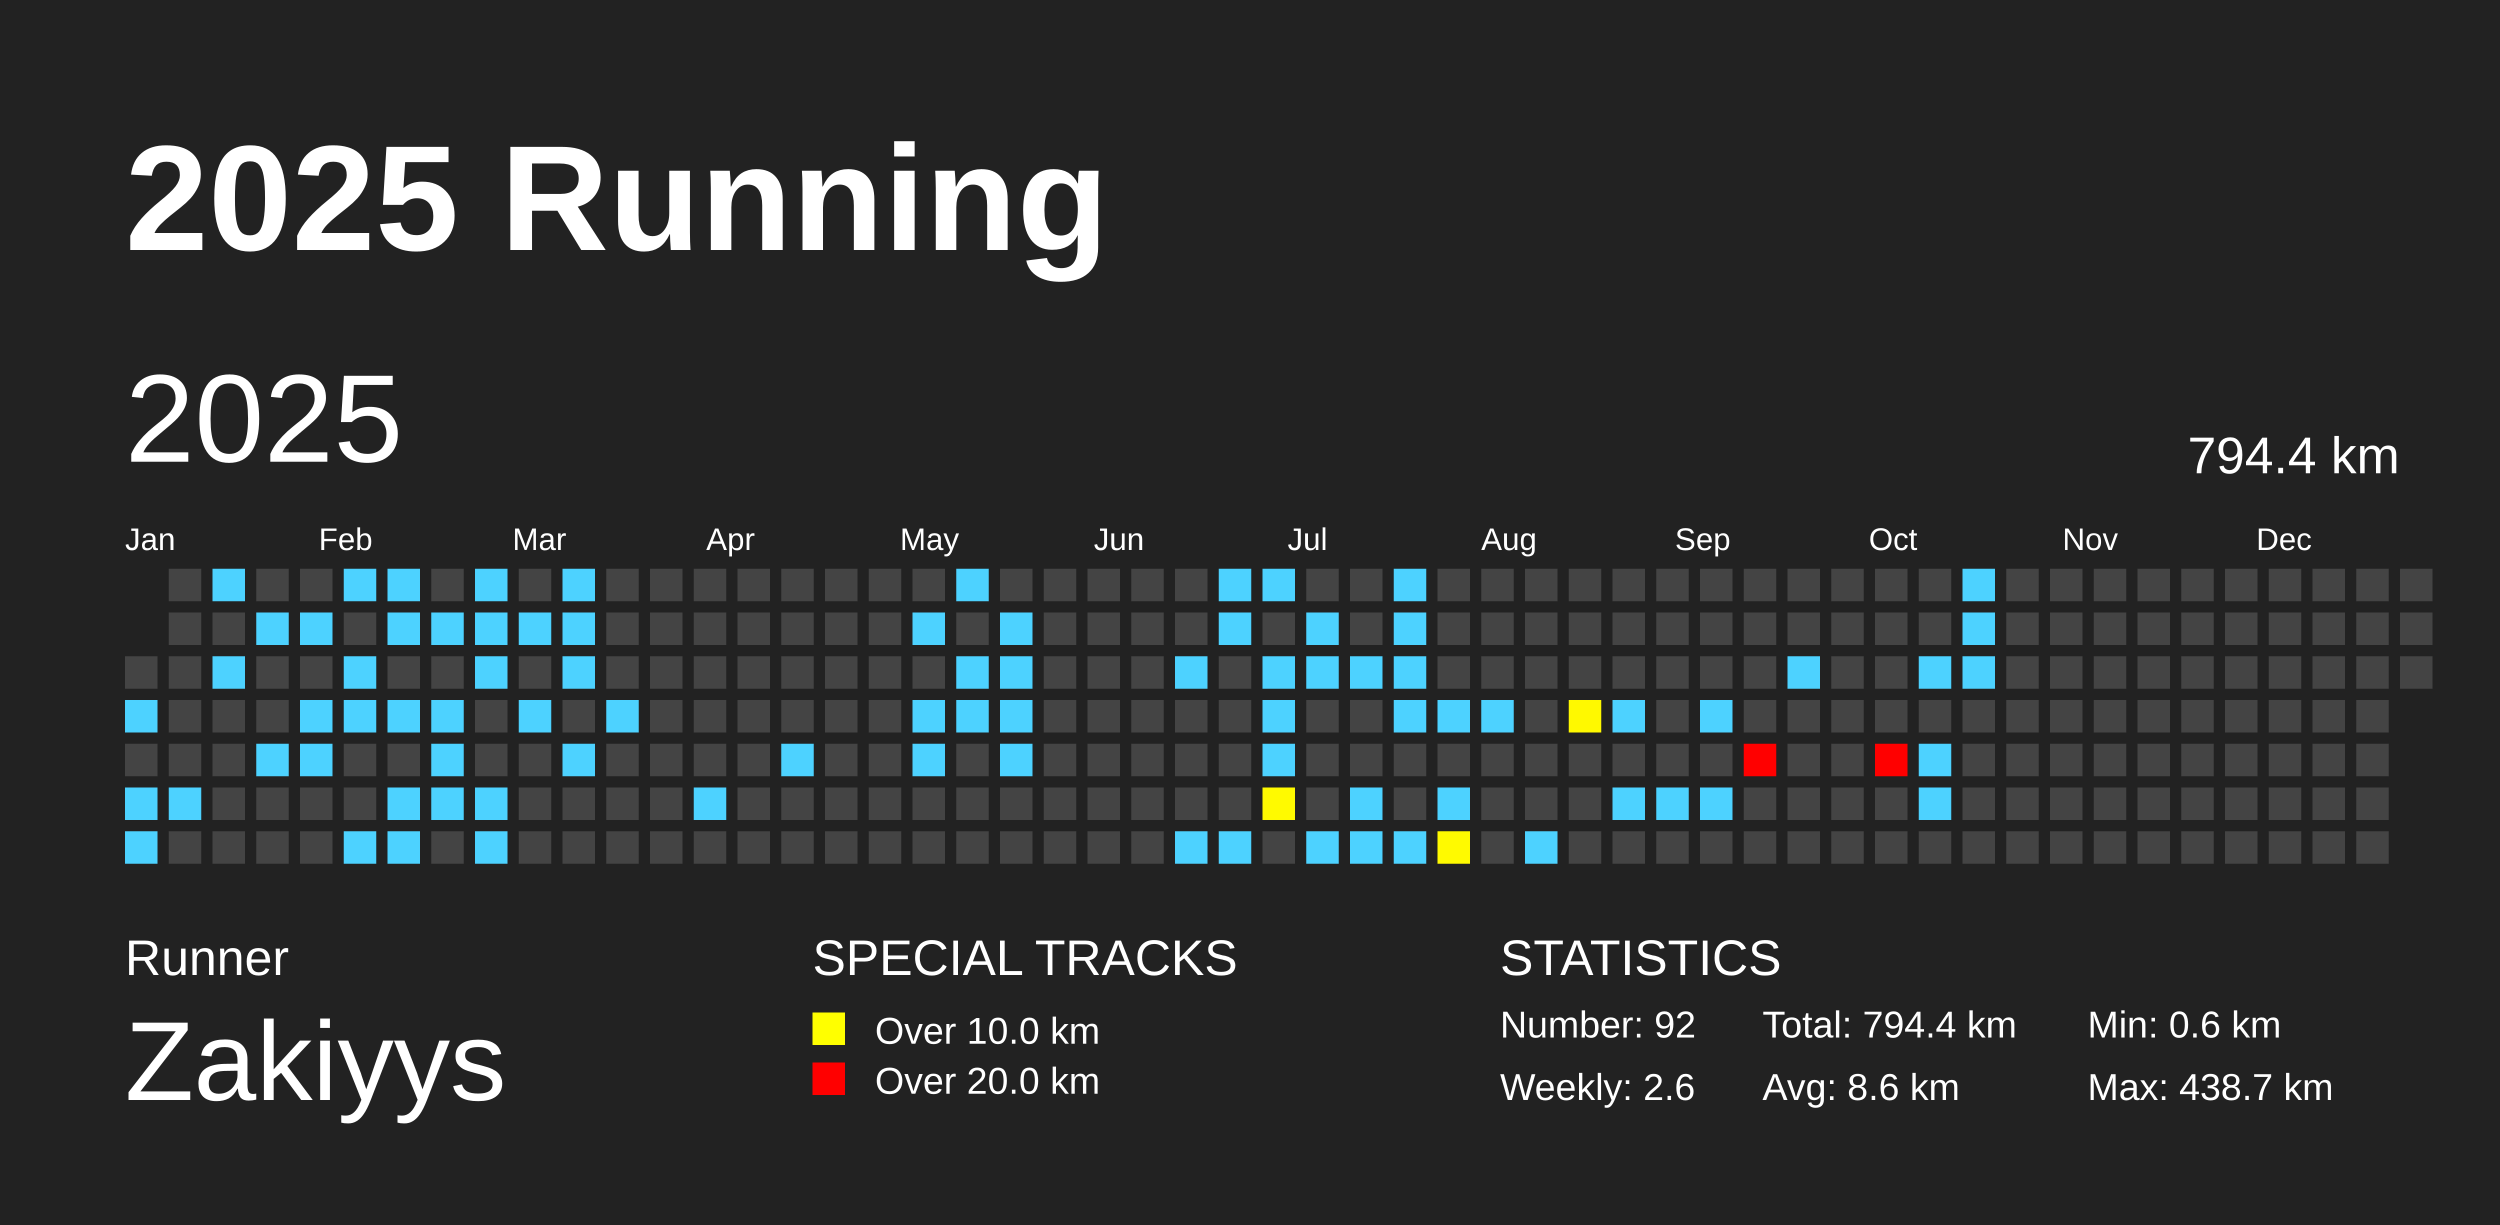
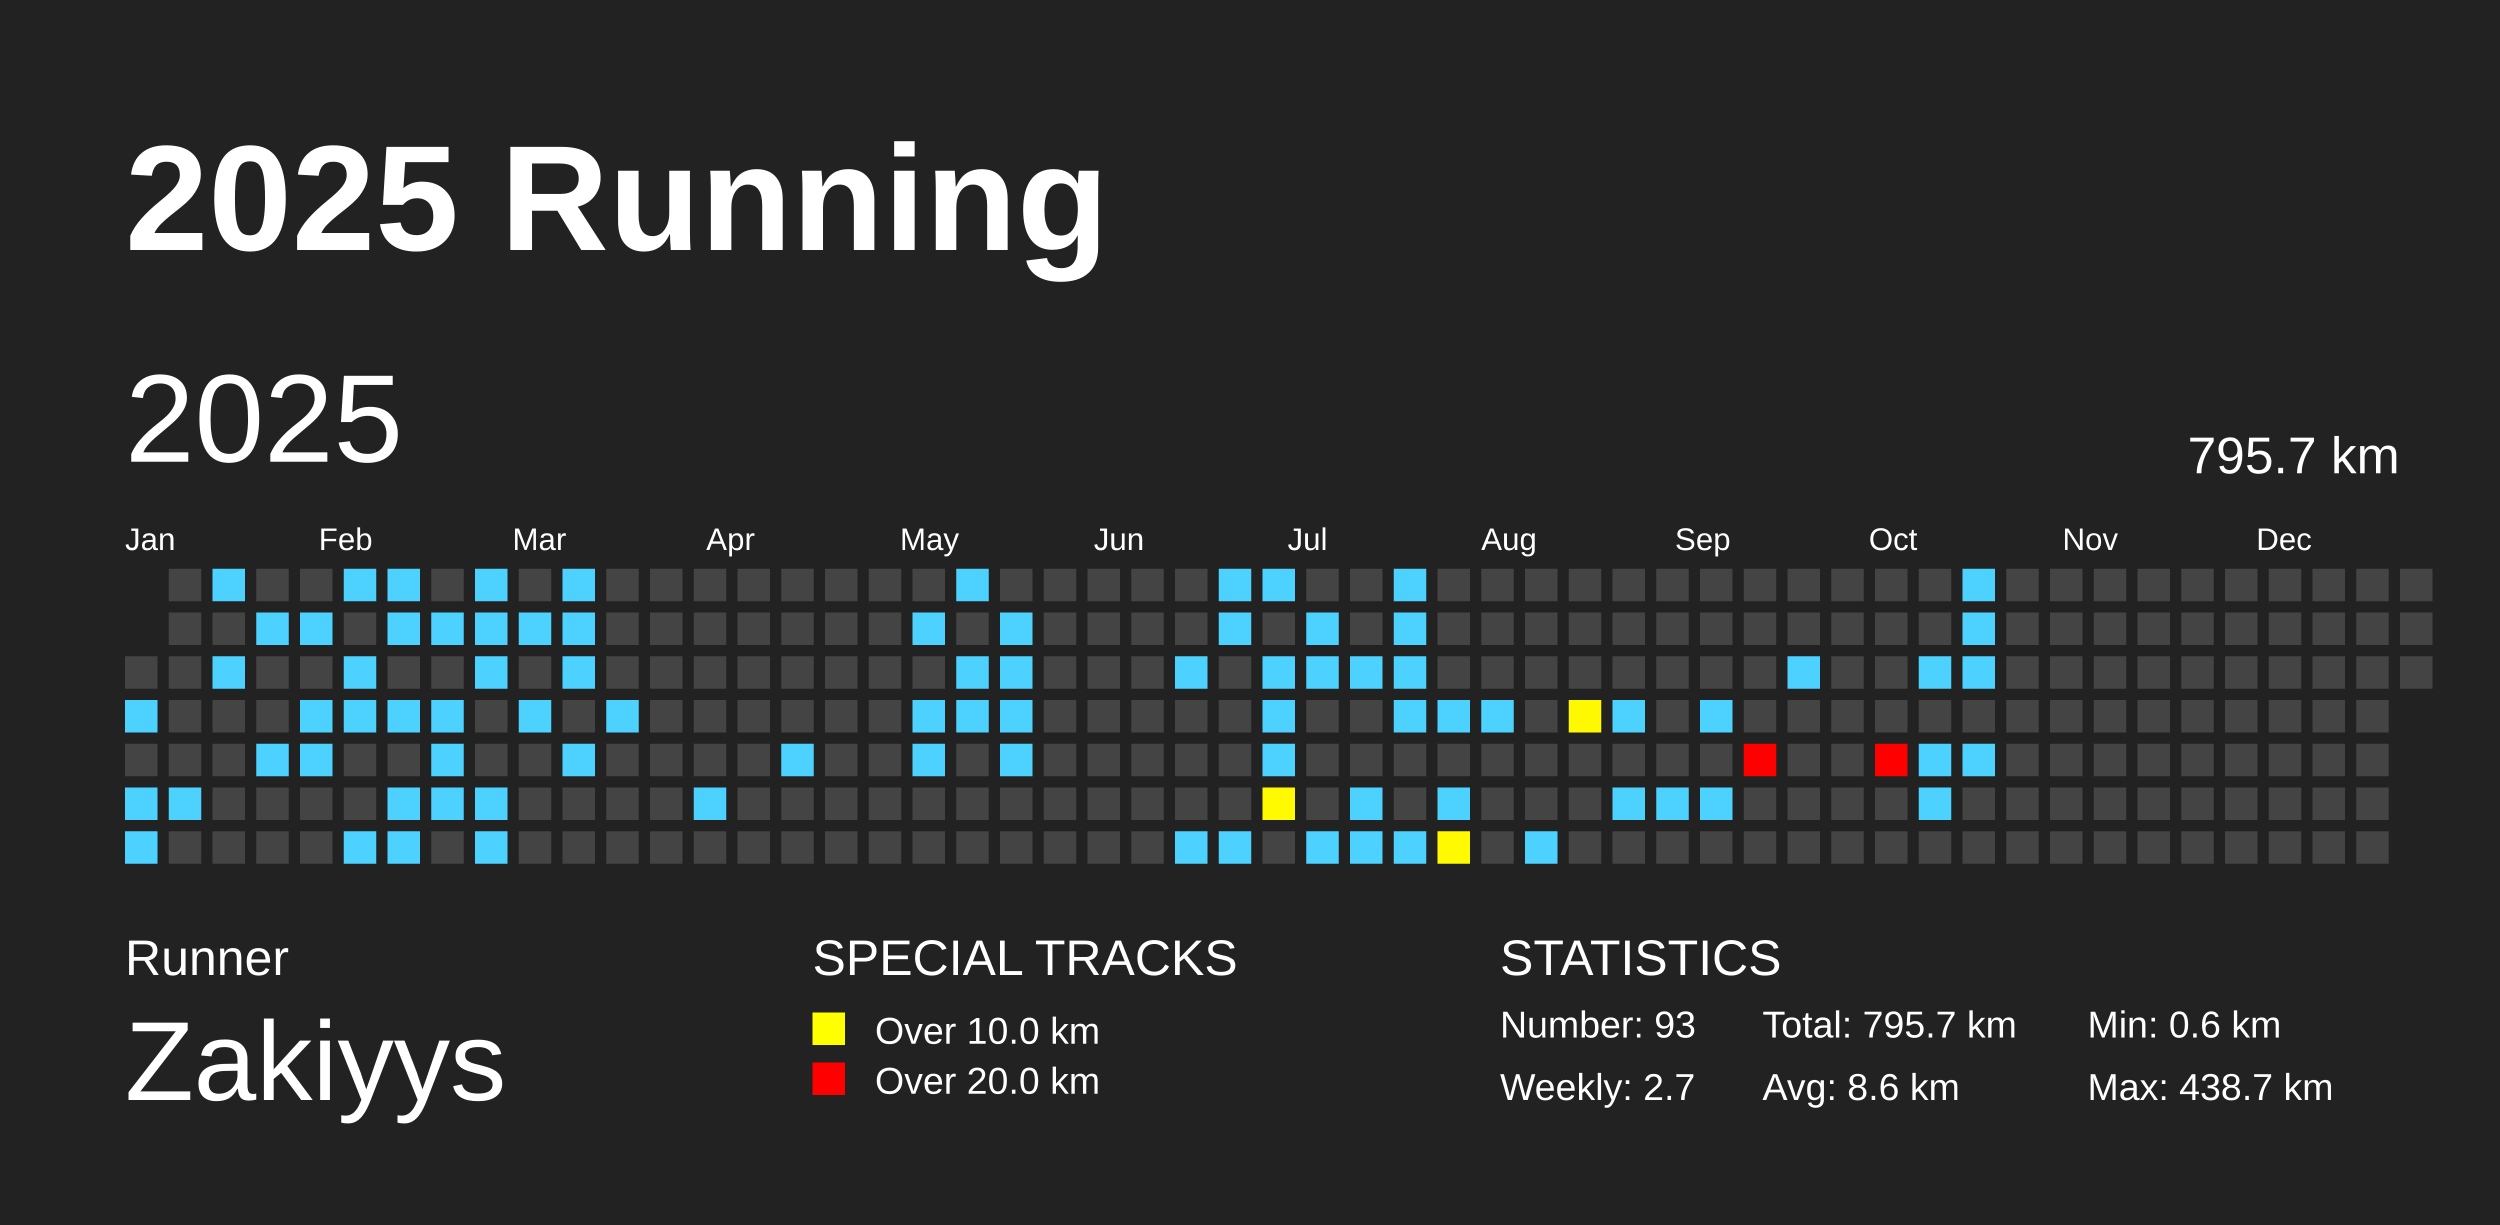
<svg xmlns="http://www.w3.org/2000/svg" baseProfile="full" height="98mm" version="1.1" viewBox="0,0,200,98" width="200mm">
  <defs />
  <rect fill="#222222" height="98" width="200" x="0" y="0" />
  <text fill="#FFFFFF" style="font-size:12px; font-family:Arial; font-weight:bold;" x="10" y="20">2025 Running</text>
  <text fill="#FFFFFF" style="font-size:4px; font-family:Arial" x="10" y="78">Runner</text>
  <text fill="#FFFFFF" style="font-size:9px; font-family:Arial" x="10" y="88">Zakiyys</text>
  <text fill="#FFFFFF" style="font-size:4px; font-family:Arial" x="65" y="78">SPECIAL TRACKS</text>
  <rect fill="yellow" height="2.6" width="2.6" x="65" y="81" />
  <text fill="#FFFFFF" style="font-size:3px; font-family:Arial" x="70" y="83.5">Over 10.0 km</text>
  <rect fill="red" height="2.6" width="2.6" x="65" y="85" />
  <text fill="#FFFFFF" style="font-size:3px; font-family:Arial" x="70" y="87.5">Over 20.0 km</text>
  <text fill="#FFFFFF" style="font-size:4px; font-family:Arial" x="120" y="78">STATISTICS</text>
-   <text fill="#FFFFFF" style="font-size:3px; font-family:Arial" x="120" y="83">Number: 92</text>
-   <text fill="#FFFFFF" style="font-size:3px; font-family:Arial" x="120" y="88">Weekly: 2.6</text>
-   <text fill="#FFFFFF" style="font-size:3px; font-family:Arial" x="141" y="83">Total: 794.4 km</text>
+   <text fill="#FFFFFF" style="font-size:3px; font-family:Arial" x="120" y="83">Number: 93</text>
+   <text fill="#FFFFFF" style="font-size:3px; font-family:Arial" x="120" y="88">Weekly: 2.7</text>
+   <text fill="#FFFFFF" style="font-size:3px; font-family:Arial" x="141" y="83">Total: 795.7 km</text>
  <text fill="#FFFFFF" style="font-size:3px; font-family:Arial" x="141" y="88">Avg: 8.6 km</text>
  <text fill="#FFFFFF" style="font-size:3px; font-family:Arial" x="167" y="83">Min: 0.6 km</text>
  <text fill="#FFFFFF" style="font-size:3px; font-family:Arial" x="167" y="88">Max: 438.7 km</text>
  <text dominant-baseline="hanging" fill="#FFFFFF" style="font-size:10.0px; font-family:Arial;" x="10" y="30">2025</text>
-   <text dominant-baseline="hanging" fill="#FFFFFF" style="font-size:4.125px; font-family:Arial;" x="175" y="35">794.4 km</text>
+   <text dominant-baseline="hanging" fill="#FFFFFF" style="font-size:4.125px; font-family:Arial;" x="175" y="35">795.7 km</text>
  <text fill="#FFFFFF" style="font-size:2.5px; font-family:Arial" x="10.0" y="44">Jan</text>
  <text fill="#FFFFFF" style="font-size:2.5px; font-family:Arial" x="25.5" y="44">Feb</text>
  <text fill="#FFFFFF" style="font-size:2.5px; font-family:Arial" x="41.0" y="44">Mar</text>
  <text fill="#FFFFFF" style="font-size:2.5px; font-family:Arial" x="56.5" y="44">Apr</text>
  <text fill="#FFFFFF" style="font-size:2.5px; font-family:Arial" x="72.0" y="44">May</text>
  <text fill="#FFFFFF" style="font-size:2.5px; font-family:Arial" x="87.5" y="44">Jun</text>
  <text fill="#FFFFFF" style="font-size:2.5px; font-family:Arial" x="103.0" y="44">Jul</text>
  <text fill="#FFFFFF" style="font-size:2.5px; font-family:Arial" x="118.5" y="44">Aug</text>
  <text fill="#FFFFFF" style="font-size:2.5px; font-family:Arial" x="134.0" y="44">Sep</text>
  <text fill="#FFFFFF" style="font-size:2.5px; font-family:Arial" x="149.5" y="44">Oct</text>
  <text fill="#FFFFFF" style="font-size:2.5px; font-family:Arial" x="165.0" y="44">Nov</text>
  <text fill="#FFFFFF" style="font-size:2.5px; font-family:Arial" x="180.5" y="44">Dec</text>
  <rect fill="#444444" height="2.6" width="2.6" x="10.0" y="52.5" />
  <rect fill="#4dd2ff" height="2.6" width="2.6" x="10.0" y="56.0" />
  <rect fill="#444444" height="2.6" width="2.6" x="10.0" y="59.5" />
  <rect fill="#4dd2ff" height="2.6" width="2.6" x="10.0" y="63.0" />
  <rect fill="#4dd2ff" height="2.6" width="2.6" x="10.0" y="66.5" />
  <rect fill="#444444" height="2.6" width="2.6" x="13.5" y="45.5" />
  <rect fill="#444444" height="2.6" width="2.6" x="13.5" y="49.0" />
  <rect fill="#444444" height="2.6" width="2.6" x="13.5" y="52.5" />
  <rect fill="#444444" height="2.6" width="2.6" x="13.5" y="56.0" />
  <rect fill="#444444" height="2.6" width="2.6" x="13.5" y="59.5" />
  <rect fill="#4dd2ff" height="2.6" width="2.6" x="13.5" y="63.0" />
  <rect fill="#444444" height="2.6" width="2.6" x="13.5" y="66.5" />
  <rect fill="#4dd2ff" height="2.6" width="2.6" x="17.0" y="45.5" />
  <rect fill="#444444" height="2.6" width="2.6" x="17.0" y="49.0" />
  <rect fill="#4dd2ff" height="2.6" width="2.6" x="17.0" y="52.5" />
  <rect fill="#444444" height="2.6" width="2.6" x="17.0" y="56.0" />
  <rect fill="#444444" height="2.6" width="2.6" x="17.0" y="59.5" />
  <rect fill="#444444" height="2.6" width="2.6" x="17.0" y="63.0" />
  <rect fill="#444444" height="2.6" width="2.6" x="17.0" y="66.5" />
  <rect fill="#444444" height="2.6" width="2.6" x="20.5" y="45.5" />
  <rect fill="#4dd2ff" height="2.6" width="2.6" x="20.5" y="49.0" />
  <rect fill="#444444" height="2.6" width="2.6" x="20.5" y="52.5" />
  <rect fill="#444444" height="2.6" width="2.6" x="20.5" y="56.0" />
  <rect fill="#4dd2ff" height="2.6" width="2.6" x="20.5" y="59.5" />
  <rect fill="#444444" height="2.6" width="2.6" x="20.5" y="63.0" />
  <rect fill="#444444" height="2.6" width="2.6" x="20.5" y="66.5" />
  <rect fill="#444444" height="2.6" width="2.6" x="24.0" y="45.5" />
  <rect fill="#4dd2ff" height="2.6" width="2.6" x="24.0" y="49.0" />
  <rect fill="#444444" height="2.6" width="2.6" x="24.0" y="52.5" />
  <rect fill="#4dd2ff" height="2.6" width="2.6" x="24.0" y="56.0" />
  <rect fill="#4dd2ff" height="2.6" width="2.6" x="24.0" y="59.5" />
  <rect fill="#444444" height="2.6" width="2.6" x="24.0" y="63.0" />
  <rect fill="#444444" height="2.6" width="2.6" x="24.0" y="66.5" />
  <rect fill="#4dd2ff" height="2.6" width="2.6" x="27.5" y="45.5" />
  <rect fill="#444444" height="2.6" width="2.6" x="27.5" y="49.0" />
  <rect fill="#4dd2ff" height="2.6" width="2.6" x="27.5" y="52.5" />
  <rect fill="#4dd2ff" height="2.6" width="2.6" x="27.5" y="56.0" />
  <rect fill="#444444" height="2.6" width="2.6" x="27.5" y="59.5" />
  <rect fill="#444444" height="2.6" width="2.6" x="27.5" y="63.0" />
  <rect fill="#4dd2ff" height="2.6" width="2.6" x="27.5" y="66.5" />
  <rect fill="#4dd2ff" height="2.6" width="2.6" x="31.0" y="45.5" />
  <rect fill="#4dd2ff" height="2.6" width="2.6" x="31.0" y="49.0" />
  <rect fill="#444444" height="2.6" width="2.6" x="31.0" y="52.5" />
  <rect fill="#4dd2ff" height="2.6" width="2.6" x="31.0" y="56.0" />
  <rect fill="#444444" height="2.6" width="2.6" x="31.0" y="59.5" />
  <rect fill="#4dd2ff" height="2.6" width="2.6" x="31.0" y="63.0" />
  <rect fill="#4dd2ff" height="2.6" width="2.6" x="31.0" y="66.5" />
  <rect fill="#444444" height="2.6" width="2.6" x="34.5" y="45.5" />
  <rect fill="#4dd2ff" height="2.6" width="2.6" x="34.5" y="49.0" />
  <rect fill="#444444" height="2.6" width="2.6" x="34.5" y="52.5" />
  <rect fill="#4dd2ff" height="2.6" width="2.6" x="34.5" y="56.0" />
  <rect fill="#4dd2ff" height="2.6" width="2.6" x="34.5" y="59.5" />
  <rect fill="#4dd2ff" height="2.6" width="2.6" x="34.5" y="63.0" />
  <rect fill="#444444" height="2.6" width="2.6" x="34.5" y="66.5" />
  <rect fill="#4dd2ff" height="2.6" width="2.6" x="38.0" y="45.5" />
  <rect fill="#4dd2ff" height="2.6" width="2.6" x="38.0" y="49.0" />
  <rect fill="#4dd2ff" height="2.6" width="2.6" x="38.0" y="52.5" />
  <rect fill="#444444" height="2.6" width="2.6" x="38.0" y="56.0" />
  <rect fill="#444444" height="2.6" width="2.6" x="38.0" y="59.5" />
  <rect fill="#4dd2ff" height="2.6" width="2.6" x="38.0" y="63.0" />
  <rect fill="#4dd2ff" height="2.6" width="2.6" x="38.0" y="66.5" />
  <rect fill="#444444" height="2.6" width="2.6" x="41.5" y="45.5" />
  <rect fill="#4dd2ff" height="2.6" width="2.6" x="41.5" y="49.0" />
  <rect fill="#444444" height="2.6" width="2.6" x="41.5" y="52.5" />
  <rect fill="#4dd2ff" height="2.6" width="2.6" x="41.5" y="56.0" />
  <rect fill="#444444" height="2.6" width="2.6" x="41.5" y="59.5" />
  <rect fill="#444444" height="2.6" width="2.6" x="41.5" y="63.0" />
  <rect fill="#444444" height="2.6" width="2.6" x="41.5" y="66.5" />
  <rect fill="#4dd2ff" height="2.6" width="2.6" x="45.0" y="45.5" />
  <rect fill="#4dd2ff" height="2.6" width="2.6" x="45.0" y="49.0" />
  <rect fill="#4dd2ff" height="2.6" width="2.6" x="45.0" y="52.5" />
  <rect fill="#444444" height="2.6" width="2.6" x="45.0" y="56.0" />
  <rect fill="#4dd2ff" height="2.6" width="2.6" x="45.0" y="59.5" />
  <rect fill="#444444" height="2.6" width="2.6" x="45.0" y="63.0" />
  <rect fill="#444444" height="2.6" width="2.6" x="45.0" y="66.5" />
  <rect fill="#444444" height="2.6" width="2.6" x="48.5" y="45.5" />
  <rect fill="#444444" height="2.6" width="2.6" x="48.5" y="49.0" />
  <rect fill="#444444" height="2.6" width="2.6" x="48.5" y="52.5" />
  <rect fill="#4dd2ff" height="2.6" width="2.6" x="48.5" y="56.0" />
  <rect fill="#444444" height="2.6" width="2.6" x="48.5" y="59.5" />
  <rect fill="#444444" height="2.6" width="2.6" x="48.5" y="63.0" />
  <rect fill="#444444" height="2.6" width="2.6" x="48.5" y="66.5" />
  <rect fill="#444444" height="2.6" width="2.6" x="52.0" y="45.5" />
  <rect fill="#444444" height="2.6" width="2.6" x="52.0" y="49.0" />
  <rect fill="#444444" height="2.6" width="2.6" x="52.0" y="52.5" />
  <rect fill="#444444" height="2.6" width="2.6" x="52.0" y="56.0" />
  <rect fill="#444444" height="2.6" width="2.6" x="52.0" y="59.5" />
  <rect fill="#444444" height="2.6" width="2.6" x="52.0" y="63.0" />
  <rect fill="#444444" height="2.6" width="2.6" x="52.0" y="66.5" />
  <rect fill="#444444" height="2.6" width="2.6" x="55.5" y="45.5" />
  <rect fill="#444444" height="2.6" width="2.6" x="55.5" y="49.0" />
  <rect fill="#444444" height="2.6" width="2.6" x="55.5" y="52.5" />
  <rect fill="#444444" height="2.6" width="2.6" x="55.5" y="56.0" />
  <rect fill="#444444" height="2.6" width="2.6" x="55.5" y="59.5" />
  <rect fill="#4dd2ff" height="2.6" width="2.6" x="55.5" y="63.0" />
  <rect fill="#444444" height="2.6" width="2.6" x="55.5" y="66.5" />
  <rect fill="#444444" height="2.6" width="2.6" x="59.0" y="45.5" />
  <rect fill="#444444" height="2.6" width="2.6" x="59.0" y="49.0" />
  <rect fill="#444444" height="2.6" width="2.6" x="59.0" y="52.5" />
  <rect fill="#444444" height="2.6" width="2.6" x="59.0" y="56.0" />
  <rect fill="#444444" height="2.6" width="2.6" x="59.0" y="59.5" />
  <rect fill="#444444" height="2.6" width="2.6" x="59.0" y="63.0" />
  <rect fill="#444444" height="2.6" width="2.6" x="59.0" y="66.5" />
  <rect fill="#444444" height="2.6" width="2.6" x="62.5" y="45.5" />
  <rect fill="#444444" height="2.6" width="2.6" x="62.5" y="49.0" />
  <rect fill="#444444" height="2.6" width="2.6" x="62.5" y="52.5" />
  <rect fill="#444444" height="2.6" width="2.6" x="62.5" y="56.0" />
  <rect fill="#4dd2ff" height="2.6" width="2.6" x="62.5" y="59.5" />
  <rect fill="#444444" height="2.6" width="2.6" x="62.5" y="63.0" />
  <rect fill="#444444" height="2.6" width="2.6" x="62.5" y="66.5" />
  <rect fill="#444444" height="2.6" width="2.6" x="66.0" y="45.5" />
  <rect fill="#444444" height="2.6" width="2.6" x="66.0" y="49.0" />
  <rect fill="#444444" height="2.6" width="2.6" x="66.0" y="52.5" />
  <rect fill="#444444" height="2.6" width="2.6" x="66.0" y="56.0" />
  <rect fill="#444444" height="2.6" width="2.6" x="66.0" y="59.5" />
  <rect fill="#444444" height="2.6" width="2.6" x="66.0" y="63.0" />
  <rect fill="#444444" height="2.6" width="2.6" x="66.0" y="66.5" />
  <rect fill="#444444" height="2.6" width="2.6" x="69.5" y="45.5" />
  <rect fill="#444444" height="2.6" width="2.6" x="69.5" y="49.0" />
  <rect fill="#444444" height="2.6" width="2.6" x="69.5" y="52.5" />
  <rect fill="#444444" height="2.6" width="2.6" x="69.5" y="56.0" />
  <rect fill="#444444" height="2.6" width="2.6" x="69.5" y="59.5" />
  <rect fill="#444444" height="2.6" width="2.6" x="69.5" y="63.0" />
  <rect fill="#444444" height="2.6" width="2.6" x="69.5" y="66.5" />
  <rect fill="#444444" height="2.6" width="2.6" x="73.0" y="45.5" />
  <rect fill="#4dd2ff" height="2.6" width="2.6" x="73.0" y="49.0" />
  <rect fill="#444444" height="2.6" width="2.6" x="73.0" y="52.5" />
  <rect fill="#4dd2ff" height="2.6" width="2.6" x="73.0" y="56.0" />
  <rect fill="#4dd2ff" height="2.6" width="2.6" x="73.0" y="59.5" />
  <rect fill="#444444" height="2.6" width="2.6" x="73.0" y="63.0" />
  <rect fill="#444444" height="2.6" width="2.6" x="73.0" y="66.5" />
  <rect fill="#4dd2ff" height="2.6" width="2.6" x="76.5" y="45.5" />
  <rect fill="#444444" height="2.6" width="2.6" x="76.5" y="49.0" />
  <rect fill="#4dd2ff" height="2.6" width="2.6" x="76.5" y="52.5" />
  <rect fill="#4dd2ff" height="2.6" width="2.6" x="76.5" y="56.0" />
  <rect fill="#444444" height="2.6" width="2.6" x="76.5" y="59.5" />
  <rect fill="#444444" height="2.6" width="2.6" x="76.5" y="63.0" />
  <rect fill="#444444" height="2.6" width="2.6" x="76.5" y="66.5" />
  <rect fill="#444444" height="2.6" width="2.6" x="80.0" y="45.5" />
  <rect fill="#4dd2ff" height="2.6" width="2.6" x="80.0" y="49.0" />
  <rect fill="#4dd2ff" height="2.6" width="2.6" x="80.0" y="52.5" />
  <rect fill="#4dd2ff" height="2.6" width="2.6" x="80.0" y="56.0" />
  <rect fill="#4dd2ff" height="2.6" width="2.6" x="80.0" y="59.5" />
  <rect fill="#444444" height="2.6" width="2.6" x="80.0" y="63.0" />
  <rect fill="#444444" height="2.6" width="2.6" x="80.0" y="66.5" />
  <rect fill="#444444" height="2.6" width="2.6" x="83.5" y="45.5" />
  <rect fill="#444444" height="2.6" width="2.6" x="83.5" y="49.0" />
  <rect fill="#444444" height="2.6" width="2.6" x="83.5" y="52.5" />
  <rect fill="#444444" height="2.6" width="2.6" x="83.5" y="56.0" />
  <rect fill="#444444" height="2.6" width="2.6" x="83.5" y="59.5" />
  <rect fill="#444444" height="2.6" width="2.6" x="83.5" y="63.0" />
  <rect fill="#444444" height="2.6" width="2.6" x="83.5" y="66.5" />
  <rect fill="#444444" height="2.6" width="2.6" x="87.0" y="45.5" />
  <rect fill="#444444" height="2.6" width="2.6" x="87.0" y="49.0" />
  <rect fill="#444444" height="2.6" width="2.6" x="87.0" y="52.5" />
  <rect fill="#444444" height="2.6" width="2.6" x="87.0" y="56.0" />
  <rect fill="#444444" height="2.6" width="2.6" x="87.0" y="59.5" />
  <rect fill="#444444" height="2.6" width="2.6" x="87.0" y="63.0" />
  <rect fill="#444444" height="2.6" width="2.6" x="87.0" y="66.5" />
  <rect fill="#444444" height="2.6" width="2.6" x="90.5" y="45.5" />
  <rect fill="#444444" height="2.6" width="2.6" x="90.5" y="49.0" />
  <rect fill="#444444" height="2.6" width="2.6" x="90.5" y="52.5" />
  <rect fill="#444444" height="2.6" width="2.6" x="90.5" y="56.0" />
  <rect fill="#444444" height="2.6" width="2.6" x="90.5" y="59.5" />
  <rect fill="#444444" height="2.6" width="2.6" x="90.5" y="63.0" />
  <rect fill="#444444" height="2.6" width="2.6" x="90.5" y="66.5" />
  <rect fill="#444444" height="2.6" width="2.6" x="94.0" y="45.5" />
  <rect fill="#444444" height="2.6" width="2.6" x="94.0" y="49.0" />
  <rect fill="#4dd2ff" height="2.6" width="2.6" x="94.0" y="52.5" />
  <rect fill="#444444" height="2.6" width="2.6" x="94.0" y="56.0" />
  <rect fill="#444444" height="2.6" width="2.6" x="94.0" y="59.5" />
  <rect fill="#444444" height="2.6" width="2.6" x="94.0" y="63.0" />
  <rect fill="#4dd2ff" height="2.6" width="2.6" x="94.0" y="66.5" />
  <rect fill="#4dd2ff" height="2.6" width="2.6" x="97.5" y="45.5" />
  <rect fill="#4dd2ff" height="2.6" width="2.6" x="97.5" y="49.0" />
  <rect fill="#444444" height="2.6" width="2.6" x="97.5" y="52.5" />
  <rect fill="#444444" height="2.6" width="2.6" x="97.5" y="56.0" />
  <rect fill="#444444" height="2.6" width="2.6" x="97.5" y="59.5" />
  <rect fill="#444444" height="2.6" width="2.6" x="97.5" y="63.0" />
  <rect fill="#4dd2ff" height="2.6" width="2.6" x="97.5" y="66.5" />
  <rect fill="#4dd2ff" height="2.6" width="2.6" x="101.0" y="45.5" />
  <rect fill="#444444" height="2.6" width="2.6" x="101.0" y="49.0" />
  <rect fill="#4dd2ff" height="2.6" width="2.6" x="101.0" y="52.5" />
  <rect fill="#4dd2ff" height="2.6" width="2.6" x="101.0" y="56.0" />
  <rect fill="#4dd2ff" height="2.6" width="2.6" x="101.0" y="59.5" />
  <rect fill="#fffa00" height="2.6" width="2.6" x="101.0" y="63.0" />
  <rect fill="#444444" height="2.6" width="2.6" x="101.0" y="66.5" />
  <rect fill="#444444" height="2.6" width="2.6" x="104.5" y="45.5" />
  <rect fill="#4dd2ff" height="2.6" width="2.6" x="104.5" y="49.0" />
  <rect fill="#4dd2ff" height="2.6" width="2.6" x="104.5" y="52.5" />
  <rect fill="#444444" height="2.6" width="2.6" x="104.5" y="56.0" />
  <rect fill="#444444" height="2.6" width="2.6" x="104.5" y="59.5" />
  <rect fill="#444444" height="2.6" width="2.6" x="104.5" y="63.0" />
  <rect fill="#4dd2ff" height="2.6" width="2.6" x="104.5" y="66.5" />
  <rect fill="#444444" height="2.6" width="2.6" x="108.0" y="45.5" />
  <rect fill="#444444" height="2.6" width="2.6" x="108.0" y="49.0" />
  <rect fill="#4dd2ff" height="2.6" width="2.6" x="108.0" y="52.5" />
  <rect fill="#444444" height="2.6" width="2.6" x="108.0" y="56.0" />
  <rect fill="#444444" height="2.6" width="2.6" x="108.0" y="59.5" />
  <rect fill="#4dd2ff" height="2.6" width="2.6" x="108.0" y="63.0" />
  <rect fill="#4dd2ff" height="2.6" width="2.6" x="108.0" y="66.5" />
  <rect fill="#4dd2ff" height="2.6" width="2.6" x="111.5" y="45.5" />
  <rect fill="#4dd2ff" height="2.6" width="2.6" x="111.5" y="49.0" />
  <rect fill="#4dd2ff" height="2.6" width="2.6" x="111.5" y="52.5" />
  <rect fill="#4dd2ff" height="2.6" width="2.6" x="111.5" y="56.0" />
  <rect fill="#444444" height="2.6" width="2.6" x="111.5" y="59.5" />
  <rect fill="#444444" height="2.6" width="2.6" x="111.5" y="63.0" />
  <rect fill="#4dd2ff" height="2.6" width="2.6" x="111.5" y="66.5" />
  <rect fill="#444444" height="2.6" width="2.6" x="115.0" y="45.5" />
  <rect fill="#444444" height="2.6" width="2.6" x="115.0" y="49.0" />
  <rect fill="#444444" height="2.6" width="2.6" x="115.0" y="52.5" />
  <rect fill="#4dd2ff" height="2.6" width="2.6" x="115.0" y="56.0" />
  <rect fill="#444444" height="2.6" width="2.6" x="115.0" y="59.5" />
  <rect fill="#4dd2ff" height="2.6" width="2.6" x="115.0" y="63.0" />
  <rect fill="#fffa00" height="2.6" width="2.6" x="115.0" y="66.5" />
  <rect fill="#444444" height="2.6" width="2.6" x="118.5" y="45.5" />
  <rect fill="#444444" height="2.6" width="2.6" x="118.5" y="49.0" />
  <rect fill="#444444" height="2.6" width="2.6" x="118.5" y="52.5" />
  <rect fill="#4dd2ff" height="2.6" width="2.6" x="118.5" y="56.0" />
  <rect fill="#444444" height="2.6" width="2.6" x="118.5" y="59.5" />
  <rect fill="#444444" height="2.6" width="2.6" x="118.5" y="63.0" />
  <rect fill="#444444" height="2.6" width="2.6" x="118.5" y="66.5" />
  <rect fill="#444444" height="2.6" width="2.6" x="122.0" y="45.5" />
  <rect fill="#444444" height="2.6" width="2.6" x="122.0" y="49.0" />
  <rect fill="#444444" height="2.6" width="2.6" x="122.0" y="52.5" />
  <rect fill="#444444" height="2.6" width="2.6" x="122.0" y="56.0" />
  <rect fill="#444444" height="2.6" width="2.6" x="122.0" y="59.5" />
  <rect fill="#444444" height="2.6" width="2.6" x="122.0" y="63.0" />
  <rect fill="#4dd2ff" height="2.6" width="2.6" x="122.0" y="66.5" />
  <rect fill="#444444" height="2.6" width="2.6" x="125.5" y="45.5" />
  <rect fill="#444444" height="2.6" width="2.6" x="125.5" y="49.0" />
  <rect fill="#444444" height="2.6" width="2.6" x="125.5" y="52.5" />
  <rect fill="#fff900" height="2.6" width="2.6" x="125.5" y="56.0" />
  <rect fill="#444444" height="2.6" width="2.6" x="125.5" y="59.5" />
  <rect fill="#444444" height="2.6" width="2.6" x="125.5" y="63.0" />
  <rect fill="#444444" height="2.6" width="2.6" x="125.5" y="66.5" />
  <rect fill="#444444" height="2.6" width="2.6" x="129.0" y="45.5" />
  <rect fill="#444444" height="2.6" width="2.6" x="129.0" y="49.0" />
  <rect fill="#444444" height="2.6" width="2.6" x="129.0" y="52.5" />
  <rect fill="#4dd2ff" height="2.6" width="2.6" x="129.0" y="56.0" />
  <rect fill="#444444" height="2.6" width="2.6" x="129.0" y="59.5" />
  <rect fill="#4dd2ff" height="2.6" width="2.6" x="129.0" y="63.0" />
  <rect fill="#444444" height="2.6" width="2.6" x="129.0" y="66.5" />
  <rect fill="#444444" height="2.6" width="2.6" x="132.5" y="45.5" />
  <rect fill="#444444" height="2.6" width="2.6" x="132.5" y="49.0" />
  <rect fill="#444444" height="2.6" width="2.6" x="132.5" y="52.5" />
  <rect fill="#444444" height="2.6" width="2.6" x="132.5" y="56.0" />
  <rect fill="#444444" height="2.6" width="2.6" x="132.5" y="59.5" />
  <rect fill="#4dd2ff" height="2.6" width="2.6" x="132.5" y="63.0" />
  <rect fill="#444444" height="2.6" width="2.6" x="132.5" y="66.5" />
  <rect fill="#444444" height="2.6" width="2.6" x="136.0" y="45.5" />
  <rect fill="#444444" height="2.6" width="2.6" x="136.0" y="49.0" />
  <rect fill="#444444" height="2.6" width="2.6" x="136.0" y="52.5" />
  <rect fill="#4dd2ff" height="2.6" width="2.6" x="136.0" y="56.0" />
  <rect fill="#444444" height="2.6" width="2.6" x="136.0" y="59.5" />
  <rect fill="#4dd2ff" height="2.6" width="2.6" x="136.0" y="63.0" />
  <rect fill="#444444" height="2.6" width="2.6" x="136.0" y="66.5" />
  <rect fill="#444444" height="2.6" width="2.6" x="139.5" y="45.5" />
  <rect fill="#444444" height="2.6" width="2.6" x="139.5" y="49.0" />
  <rect fill="#444444" height="2.6" width="2.6" x="139.5" y="52.5" />
  <rect fill="#444444" height="2.6" width="2.6" x="139.5" y="56.0" />
  <rect fill="red" height="2.6" width="2.6" x="139.5" y="59.5" />
  <rect fill="#444444" height="2.6" width="2.6" x="139.5" y="63.0" />
  <rect fill="#444444" height="2.6" width="2.6" x="139.5" y="66.5" />
  <rect fill="#444444" height="2.6" width="2.6" x="143.0" y="45.5" />
  <rect fill="#444444" height="2.6" width="2.6" x="143.0" y="49.0" />
  <rect fill="#4dd2ff" height="2.6" width="2.6" x="143.0" y="52.5" />
  <rect fill="#444444" height="2.6" width="2.6" x="143.0" y="56.0" />
  <rect fill="#444444" height="2.6" width="2.6" x="143.0" y="59.5" />
  <rect fill="#444444" height="2.6" width="2.6" x="143.0" y="63.0" />
  <rect fill="#444444" height="2.6" width="2.6" x="143.0" y="66.5" />
  <rect fill="#444444" height="2.6" width="2.6" x="146.5" y="45.5" />
  <rect fill="#444444" height="2.6" width="2.6" x="146.5" y="49.0" />
  <rect fill="#444444" height="2.6" width="2.6" x="146.5" y="52.5" />
  <rect fill="#444444" height="2.6" width="2.6" x="146.5" y="56.0" />
  <rect fill="#444444" height="2.6" width="2.6" x="146.5" y="59.5" />
  <rect fill="#444444" height="2.6" width="2.6" x="146.5" y="63.0" />
  <rect fill="#444444" height="2.6" width="2.6" x="146.5" y="66.5" />
  <rect fill="#444444" height="2.6" width="2.6" x="150.0" y="45.5" />
  <rect fill="#444444" height="2.6" width="2.6" x="150.0" y="49.0" />
  <rect fill="#444444" height="2.6" width="2.6" x="150.0" y="52.5" />
  <rect fill="#444444" height="2.6" width="2.6" x="150.0" y="56.0" />
  <rect fill="red" height="2.6" width="2.6" x="150.0" y="59.5" />
  <rect fill="#444444" height="2.6" width="2.6" x="150.0" y="63.0" />
  <rect fill="#444444" height="2.6" width="2.6" x="150.0" y="66.5" />
  <rect fill="#444444" height="2.6" width="2.6" x="153.5" y="45.5" />
  <rect fill="#444444" height="2.6" width="2.6" x="153.5" y="49.0" />
  <rect fill="#4dd2ff" height="2.6" width="2.6" x="153.5" y="52.5" />
  <rect fill="#444444" height="2.6" width="2.6" x="153.5" y="56.0" />
  <rect fill="#4dd2ff" height="2.6" width="2.6" x="153.5" y="59.5" />
  <rect fill="#4dd2ff" height="2.6" width="2.6" x="153.5" y="63.0" />
  <rect fill="#444444" height="2.6" width="2.6" x="153.5" y="66.5" />
  <rect fill="#4dd2ff" height="2.6" width="2.6" x="157.0" y="45.5" />
  <rect fill="#4dd2ff" height="2.6" width="2.6" x="157.0" y="49.0" />
  <rect fill="#4dd2ff" height="2.6" width="2.6" x="157.0" y="52.5" />
  <rect fill="#444444" height="2.6" width="2.6" x="157.0" y="56.0" />
-   <rect fill="#444444" height="2.6" width="2.6" x="157.0" y="59.5" />
+   <rect fill="#4dd2ff" height="2.6" width="2.6" x="157.0" y="59.5" />
  <rect fill="#444444" height="2.6" width="2.6" x="157.0" y="63.0" />
  <rect fill="#444444" height="2.6" width="2.6" x="157.0" y="66.5" />
  <rect fill="#444444" height="2.6" width="2.6" x="160.5" y="45.5" />
  <rect fill="#444444" height="2.6" width="2.6" x="160.5" y="49.0" />
  <rect fill="#444444" height="2.6" width="2.6" x="160.5" y="52.5" />
  <rect fill="#444444" height="2.6" width="2.6" x="160.5" y="56.0" />
  <rect fill="#444444" height="2.6" width="2.6" x="160.5" y="59.5" />
  <rect fill="#444444" height="2.6" width="2.6" x="160.5" y="63.0" />
  <rect fill="#444444" height="2.6" width="2.6" x="160.5" y="66.5" />
  <rect fill="#444444" height="2.6" width="2.6" x="164.0" y="45.5" />
  <rect fill="#444444" height="2.6" width="2.6" x="164.0" y="49.0" />
  <rect fill="#444444" height="2.6" width="2.6" x="164.0" y="52.5" />
  <rect fill="#444444" height="2.6" width="2.6" x="164.0" y="56.0" />
  <rect fill="#444444" height="2.6" width="2.6" x="164.0" y="59.5" />
  <rect fill="#444444" height="2.6" width="2.6" x="164.0" y="63.0" />
  <rect fill="#444444" height="2.6" width="2.6" x="164.0" y="66.5" />
  <rect fill="#444444" height="2.6" width="2.6" x="167.5" y="45.5" />
  <rect fill="#444444" height="2.6" width="2.6" x="167.5" y="49.0" />
  <rect fill="#444444" height="2.6" width="2.6" x="167.5" y="52.5" />
  <rect fill="#444444" height="2.6" width="2.6" x="167.5" y="56.0" />
  <rect fill="#444444" height="2.6" width="2.6" x="167.5" y="59.5" />
  <rect fill="#444444" height="2.6" width="2.6" x="167.5" y="63.0" />
  <rect fill="#444444" height="2.6" width="2.6" x="167.5" y="66.5" />
  <rect fill="#444444" height="2.6" width="2.6" x="171.0" y="45.5" />
  <rect fill="#444444" height="2.6" width="2.6" x="171.0" y="49.0" />
  <rect fill="#444444" height="2.6" width="2.6" x="171.0" y="52.5" />
  <rect fill="#444444" height="2.6" width="2.6" x="171.0" y="56.0" />
  <rect fill="#444444" height="2.6" width="2.6" x="171.0" y="59.5" />
  <rect fill="#444444" height="2.6" width="2.6" x="171.0" y="63.0" />
  <rect fill="#444444" height="2.6" width="2.6" x="171.0" y="66.5" />
  <rect fill="#444444" height="2.6" width="2.6" x="174.5" y="45.5" />
  <rect fill="#444444" height="2.6" width="2.6" x="174.5" y="49.0" />
  <rect fill="#444444" height="2.6" width="2.6" x="174.5" y="52.5" />
  <rect fill="#444444" height="2.6" width="2.6" x="174.5" y="56.0" />
  <rect fill="#444444" height="2.6" width="2.6" x="174.5" y="59.5" />
  <rect fill="#444444" height="2.6" width="2.6" x="174.5" y="63.0" />
  <rect fill="#444444" height="2.6" width="2.6" x="174.5" y="66.5" />
  <rect fill="#444444" height="2.6" width="2.6" x="178.0" y="45.5" />
  <rect fill="#444444" height="2.6" width="2.6" x="178.0" y="49.0" />
  <rect fill="#444444" height="2.6" width="2.6" x="178.0" y="52.5" />
  <rect fill="#444444" height="2.6" width="2.6" x="178.0" y="56.0" />
  <rect fill="#444444" height="2.6" width="2.6" x="178.0" y="59.5" />
  <rect fill="#444444" height="2.6" width="2.6" x="178.0" y="63.0" />
  <rect fill="#444444" height="2.6" width="2.6" x="178.0" y="66.5" />
  <rect fill="#444444" height="2.6" width="2.6" x="181.5" y="45.5" />
  <rect fill="#444444" height="2.6" width="2.6" x="181.5" y="49.0" />
  <rect fill="#444444" height="2.6" width="2.6" x="181.5" y="52.5" />
  <rect fill="#444444" height="2.6" width="2.6" x="181.5" y="56.0" />
  <rect fill="#444444" height="2.6" width="2.6" x="181.5" y="59.5" />
  <rect fill="#444444" height="2.6" width="2.6" x="181.5" y="63.0" />
  <rect fill="#444444" height="2.6" width="2.6" x="181.5" y="66.5" />
  <rect fill="#444444" height="2.6" width="2.6" x="185.0" y="45.5" />
  <rect fill="#444444" height="2.6" width="2.6" x="185.0" y="49.0" />
  <rect fill="#444444" height="2.6" width="2.6" x="185.0" y="52.5" />
  <rect fill="#444444" height="2.6" width="2.6" x="185.0" y="56.0" />
  <rect fill="#444444" height="2.6" width="2.6" x="185.0" y="59.5" />
  <rect fill="#444444" height="2.6" width="2.6" x="185.0" y="63.0" />
  <rect fill="#444444" height="2.6" width="2.6" x="185.0" y="66.5" />
  <rect fill="#444444" height="2.6" width="2.6" x="188.5" y="45.5" />
  <rect fill="#444444" height="2.6" width="2.6" x="188.5" y="49.0" />
  <rect fill="#444444" height="2.6" width="2.6" x="188.5" y="52.5" />
  <rect fill="#444444" height="2.6" width="2.6" x="188.5" y="56.0" />
  <rect fill="#444444" height="2.6" width="2.6" x="188.5" y="59.5" />
  <rect fill="#444444" height="2.6" width="2.6" x="188.5" y="63.0" />
  <rect fill="#444444" height="2.6" width="2.6" x="188.5" y="66.5" />
  <rect fill="#444444" height="2.6" width="2.6" x="192.0" y="45.5" />
  <rect fill="#444444" height="2.6" width="2.6" x="192.0" y="49.0" />
  <rect fill="#444444" height="2.6" width="2.6" x="192.0" y="52.5" />
</svg>
